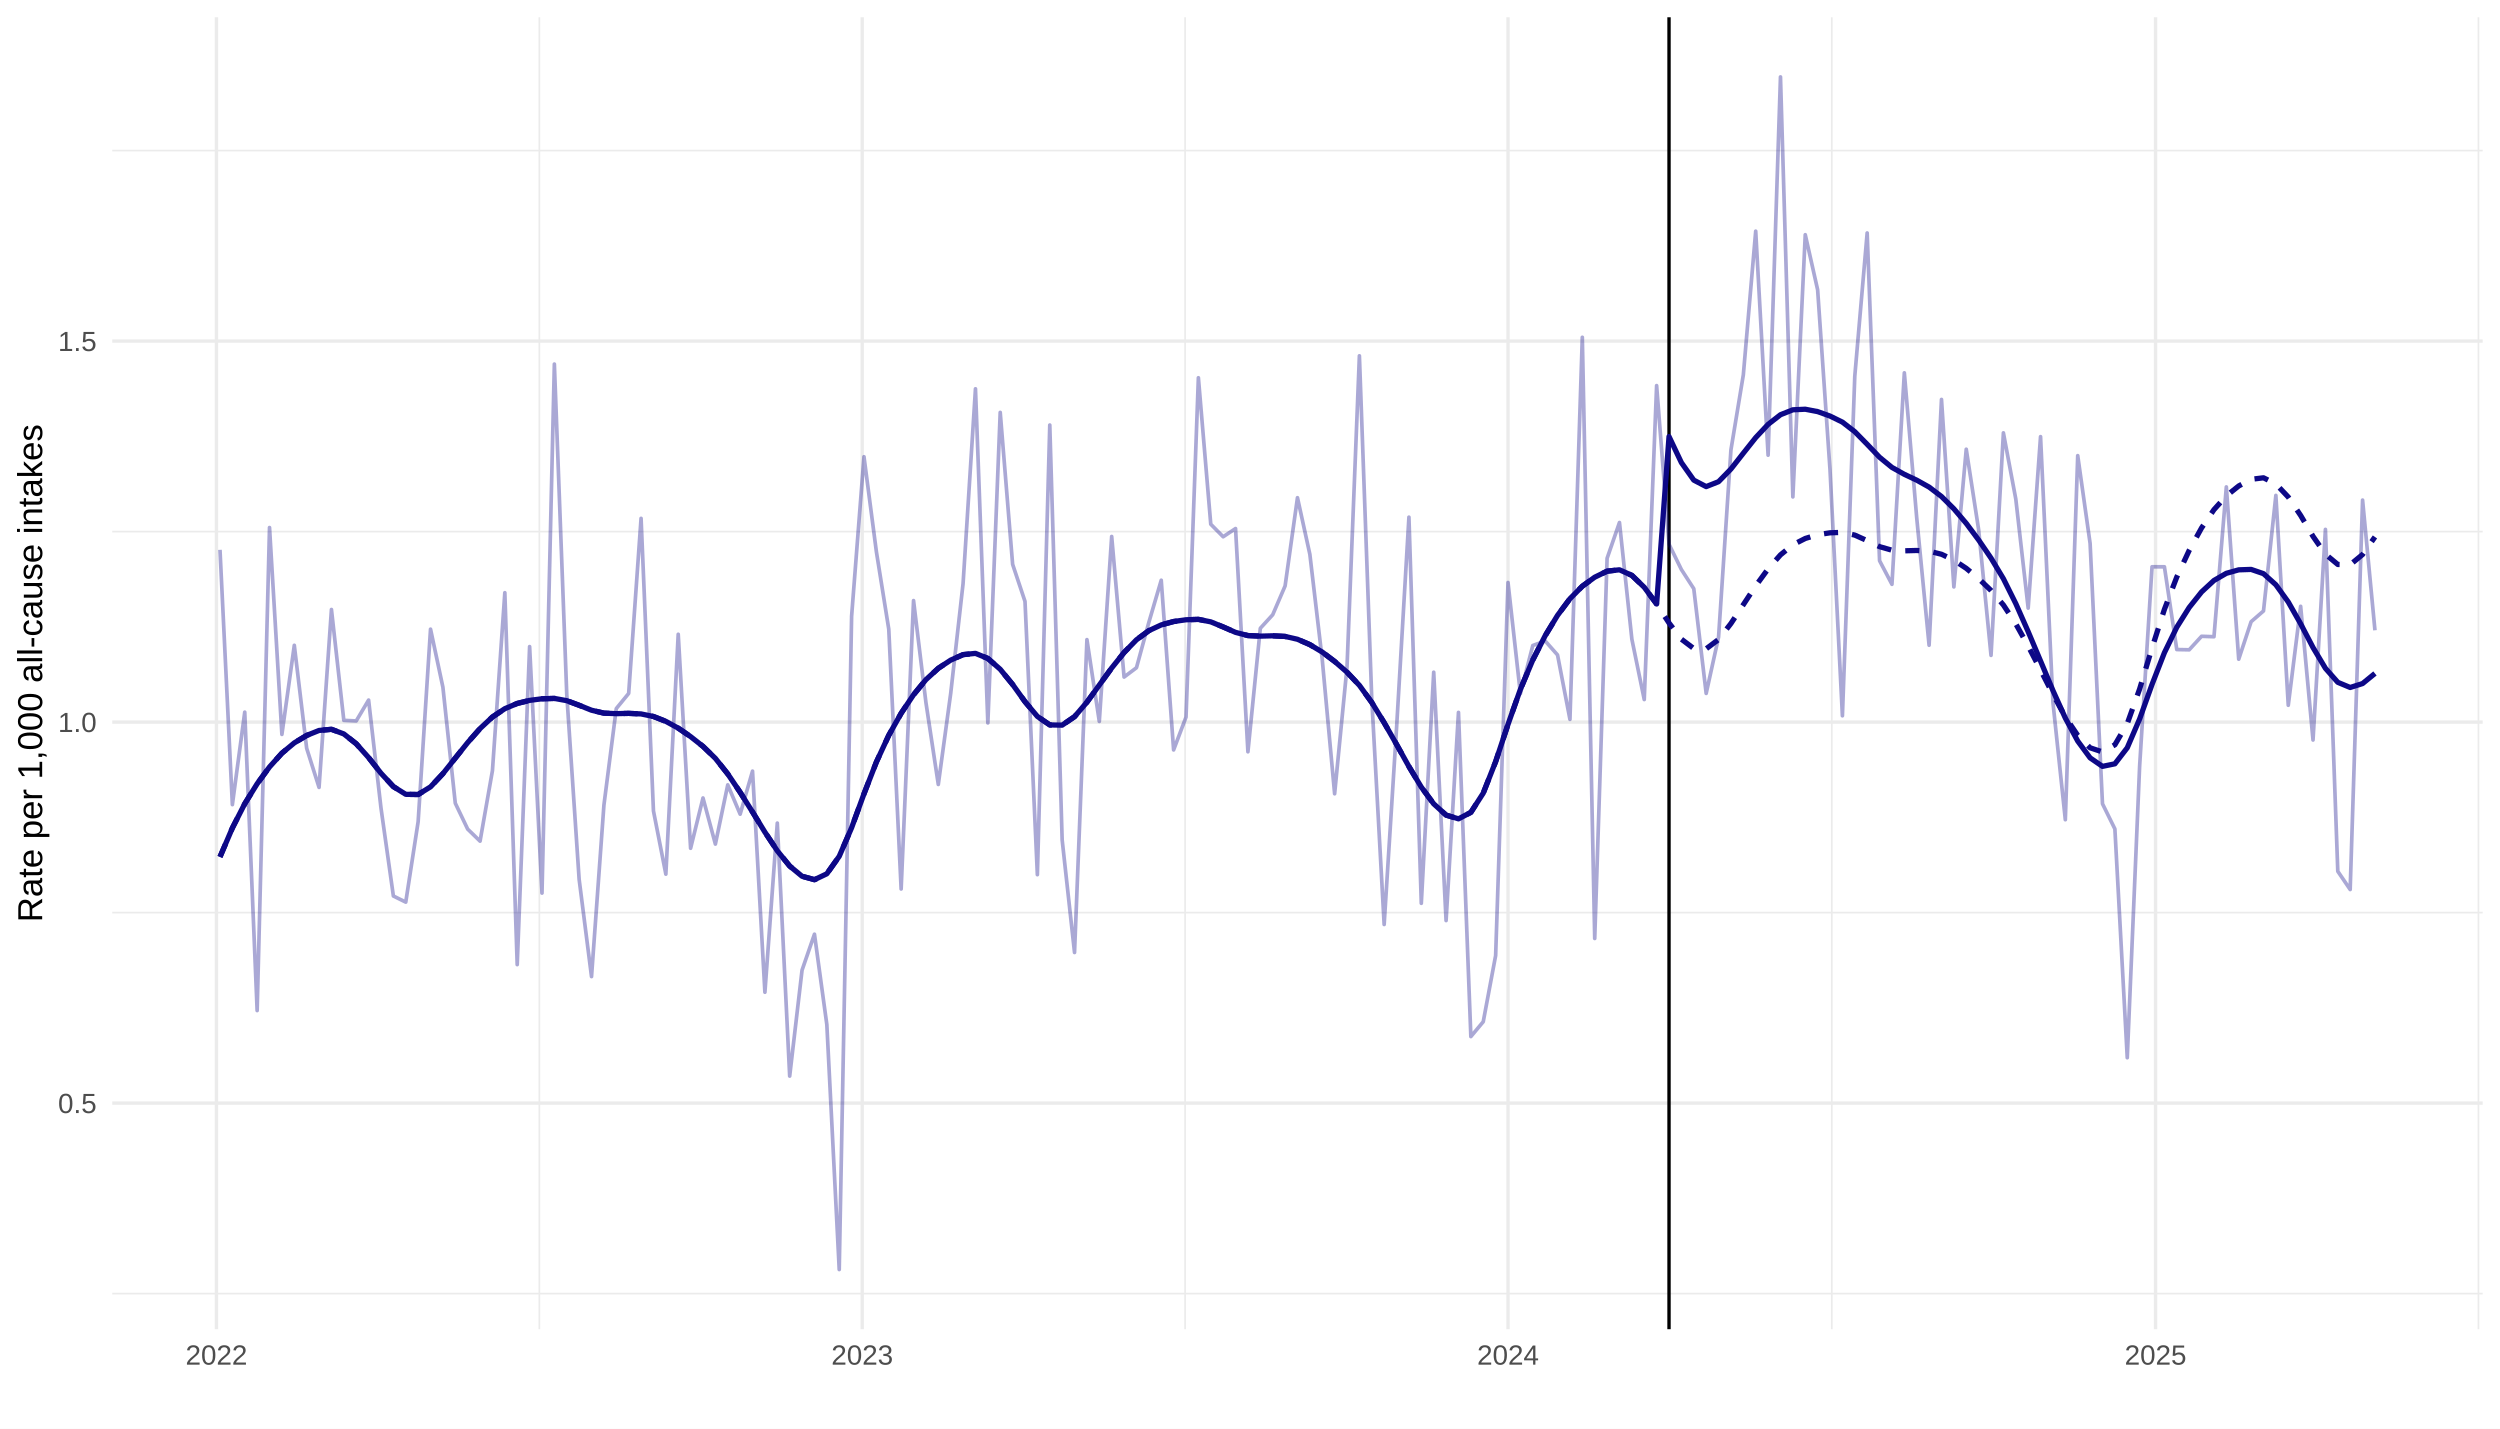
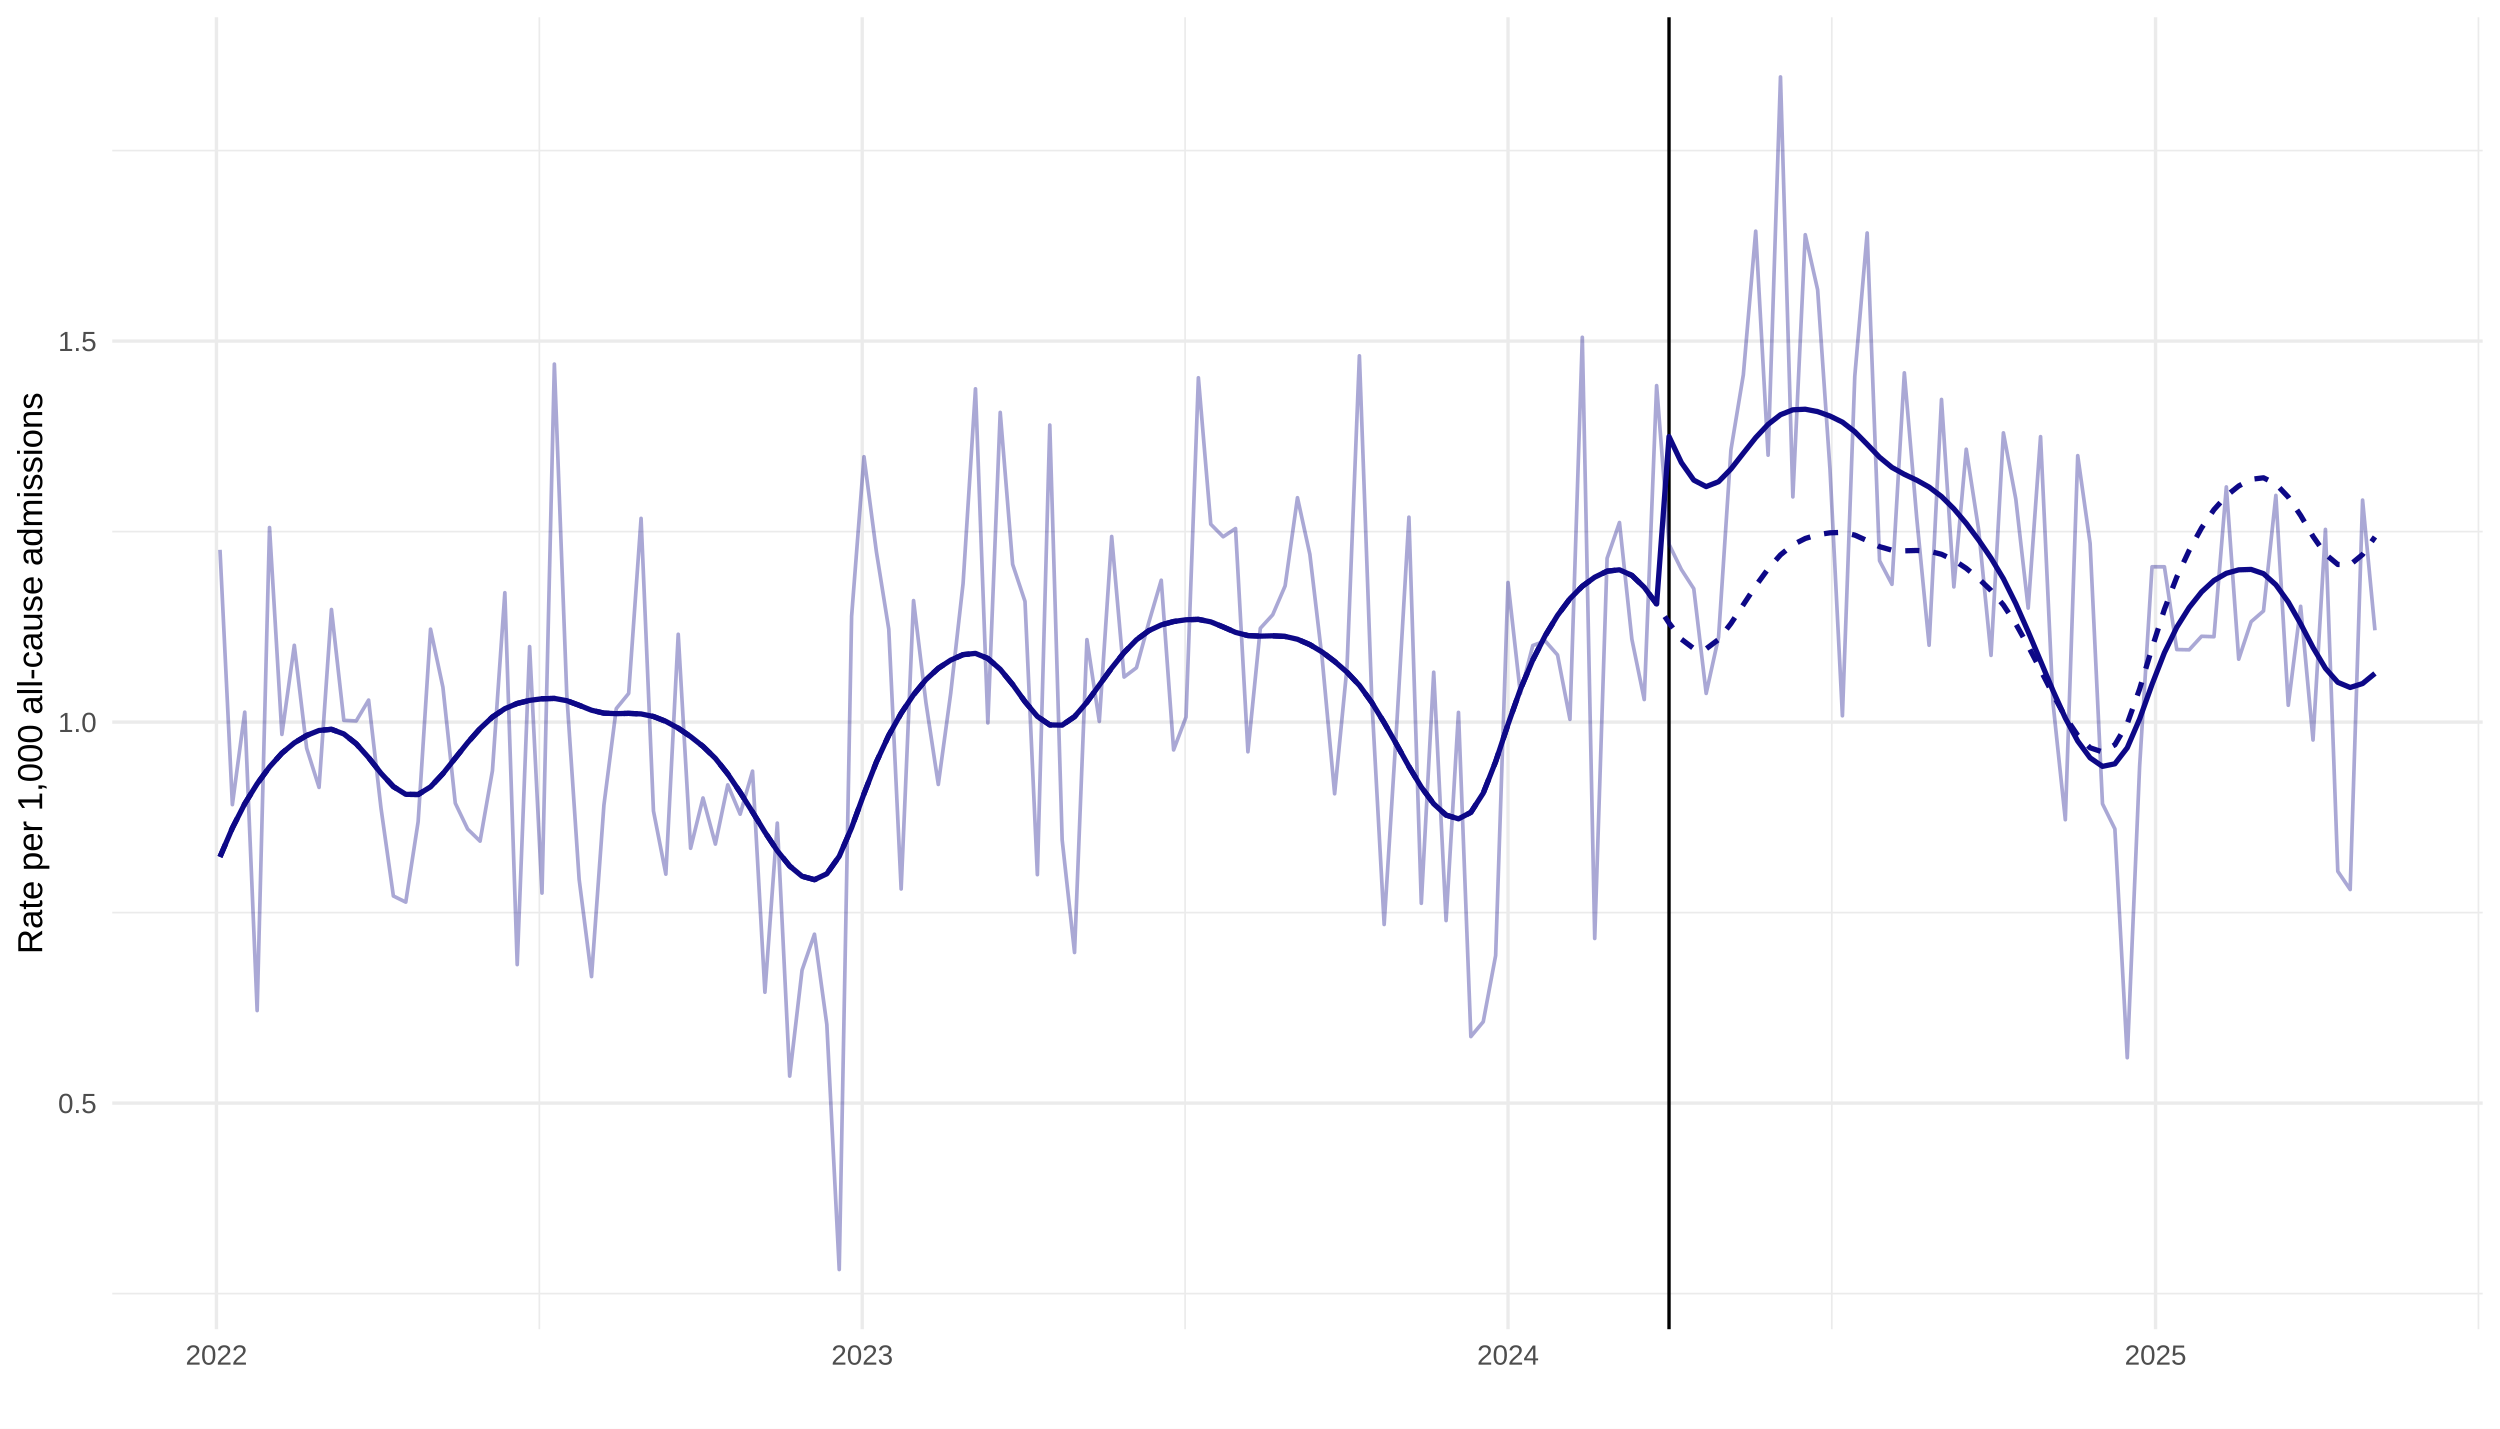
<svg xmlns="http://www.w3.org/2000/svg" width="1008.00pt" height="576.00pt" viewBox="0 0 1008.00 576.00">
  <g class="svglite">
    <defs>
      <style type="text/css">
    .svglite line, .svglite polyline, .svglite polygon, .svglite path, .svglite rect, .svglite circle {
      fill: none;
      stroke: #000000;
      stroke-linecap: round;
      stroke-linejoin: round;
      stroke-miterlimit: 10.00;
    }
    .svglite text {
      white-space: pre;
    }
    .svglite g.glyphgroup path {
      fill: inherit;
      stroke: none;
    }
  </style>
    </defs>
    <rect width="100%" height="100%" style="stroke: none; fill: #FFFFFF;" />
    <defs>
      <clipPath id="cpMC4wMHwxMDA4LjAwfDAuMDB8NTc2LjAw">
        <rect x="0.00" y="0.00" width="1008.00" height="576.00" />
      </clipPath>
    </defs>
    <g clip-path="url(#cpMC4wMHwxMDA4LjAwfDAuMDB8NTc2LjAw)">
      <rect x="0.00" y="0.00" width="1008.00" height="576.00" style="stroke-width: 1.36; stroke: none; fill: #FFFFFF;" />
    </g>
    <defs>
      <clipPath id="cpNDUuMjV8MTAwMS4wM3w2Ljk3fDUzNS45Mw==">
        <rect x="45.25" y="6.97" width="955.77" height="528.95" />
      </clipPath>
    </defs>
    <g clip-path="url(#cpNDUuMjV8MTAwMS4wM3w2Ljk3fDUzNS45Mw==)">
      <polyline points="45.25,521.58 1001.03,521.58 " style="stroke-width: 0.68; stroke: #EBEBEB; stroke-linecap: butt;" />
      <polyline points="45.25,367.96 1001.03,367.96 " style="stroke-width: 0.68; stroke: #EBEBEB; stroke-linecap: butt;" />
      <polyline points="45.25,214.34 1001.03,214.34 " style="stroke-width: 0.68; stroke: #EBEBEB; stroke-linecap: butt;" />
      <polyline points="45.25,60.71 1001.03,60.71 " style="stroke-width: 0.68; stroke: #EBEBEB; stroke-linecap: butt;" />
      <polyline points="217.46,535.93 217.46,6.97 " style="stroke-width: 0.68; stroke: #EBEBEB; stroke-linecap: butt;" />
      <polyline points="477.84,535.93 477.84,6.97 " style="stroke-width: 0.68; stroke: #EBEBEB; stroke-linecap: butt;" />
      <polyline points="738.58,535.93 738.58,6.97 " style="stroke-width: 0.68; stroke: #EBEBEB; stroke-linecap: butt;" />
      <polyline points="999.31,535.93 999.31,6.97 " style="stroke-width: 0.68; stroke: #EBEBEB; stroke-linecap: butt;" />
      <polyline points="45.25,444.77 1001.03,444.77 " style="stroke-width: 1.36; stroke: #EBEBEB; stroke-linecap: butt;" />
      <polyline points="45.25,291.15 1001.03,291.15 " style="stroke-width: 1.36; stroke: #EBEBEB; stroke-linecap: butt;" />
      <polyline points="45.25,137.52 1001.03,137.52 " style="stroke-width: 1.36; stroke: #EBEBEB; stroke-linecap: butt;" />
      <polyline points="87.27,535.93 87.27,6.97 " style="stroke-width: 1.36; stroke: #EBEBEB; stroke-linecap: butt;" />
      <polyline points="347.65,535.93 347.65,6.97 " style="stroke-width: 1.36; stroke: #EBEBEB; stroke-linecap: butt;" />
      <polyline points="608.03,535.93 608.03,6.97 " style="stroke-width: 1.36; stroke: #EBEBEB; stroke-linecap: butt;" />
      <polyline points="869.12,535.93 869.12,6.97 " style="stroke-width: 1.36; stroke: #EBEBEB; stroke-linecap: butt;" />
      <line x1="672.95" y1="535.93" x2="672.95" y2="6.97" style="stroke-width: 1.36; stroke-linecap: butt;" />
      <polyline points="88.70,221.69 93.69,324.43 98.68,287.14 103.68,407.46 108.67,212.71 113.66,296.11 118.66,260.19 123.65,301.72 128.64,317.48 133.64,245.75 138.63,290.45 143.63,290.68 148.62,282.27 153.61,325.77 158.61,361.27 163.60,363.74 168.59,331.34 173.59,253.68 178.58,277.10 183.57,323.85 188.57,334.31 193.56,339.15 198.55,310.73 203.55,238.98 208.54,388.93 213.54,260.71 218.53,360.09 223.52,146.80 228.52,280.08 233.51,354.57 238.50,393.76 243.50,324.63 248.49,285.69 253.48,279.59 258.48,209.01 263.47,326.95 268.47,352.46 273.46,255.74 278.45,342.02 283.45,321.75 288.44,340.33 293.43,316.45 298.43,328.28 303.42,310.92 308.41,400.07 313.41,331.87 318.40,433.88 323.39,391.16 328.39,376.67 333.38,413.12 338.38,511.88 343.37,248.41 348.36,184.16 353.36,222.47 358.35,253.68 363.34,358.44 368.34,242.16 373.33,283.23 378.32,316.29 383.32,279.59 388.31,235.30 393.31,156.77 398.30,291.48 403.29,166.28 408.29,227.53 413.28,242.49 418.27,352.67 423.27,171.38 428.26,338.64 433.25,384.04 438.25,257.90 443.24,290.88 448.23,216.31 453.23,272.99 458.22,269.23 463.22,250.92 468.21,233.95 473.20,302.37 478.20,289.13 483.19,152.32 488.18,211.36 493.18,216.42 498.17,213.12 503.16,303.12 508.16,253.32 513.15,247.87 518.15,236.26 523.14,200.68 528.13,223.48 533.13,265.94 538.12,320.05 543.11,269.04 548.11,143.47 553.10,281.98 558.09,372.75 563.09,293.57 568.08,208.53 573.07,364.21 578.07,271.04 583.06,371.17 588.06,287.24 593.05,417.95 598.04,411.96 603.04,385.29 608.03,234.87 613.02,279.67 618.02,260.27 623.01,258.42 628.00,264.08 633.00,290.05 637.99,136.00 642.99,378.39 647.98,225.11 652.97,210.68 657.97,257.74 662.96,282.06 667.95,155.48 672.95,219.45 677.94,229.65 682.93,237.36 687.93,279.58 692.92,256.90 697.91,181.42 702.91,151.15 707.90,93.21 712.90,183.53 717.89,31.02 722.88,200.35 727.88,94.64 732.87,116.84 737.86,189.39 742.86,288.60 747.85,151.67 752.84,93.94 757.84,226.08 762.83,235.60 767.83,150.33 772.82,208.80 777.81,260.15 782.81,161.06 787.80,236.64 792.79,181.13 797.79,213.61 802.78,264.24 807.77,174.53 812.77,201.23 817.76,245.19 822.75,176.06 827.75,283.29 832.74,330.51 837.74,183.72 842.73,219.10 847.72,324.08 852.72,334.23 857.71,426.47 862.70,308.88 867.70,228.53 872.69,228.53 877.68,261.90 882.68,262.00 887.67,256.55 892.67,256.73 897.66,196.33 902.65,265.79 907.65,250.67 912.64,246.34 917.63,199.75 922.63,284.36 927.62,244.47 932.61,298.37 937.61,213.45 942.60,351.32 947.59,358.66 952.59,201.64 957.58,254.13 " style="stroke-width: 1.49; stroke: #0D0887; stroke-opacity: 0.35; stroke-linecap: butt;" />
      <polyline points="88.70,345.51 93.69,333.85 98.68,324.07 103.68,316.02 108.67,309.23 113.66,303.69 118.66,299.53 123.65,296.53 128.64,294.52 133.64,294.06 138.63,295.92 143.63,299.88 148.62,305.45 153.61,311.77 158.61,317.16 163.60,320.27 168.59,320.35 173.59,317.26 178.58,311.94 183.57,305.67 188.57,299.41 193.56,293.75 198.55,289.09 203.55,285.74 208.54,283.63 213.54,282.39 218.53,281.75 223.52,281.60 228.52,282.51 233.51,284.37 238.50,286.36 243.50,287.54 248.49,287.75 253.48,287.63 258.48,287.86 263.47,288.89 268.47,290.85 273.46,293.58 278.45,297.00 283.45,300.94 288.44,305.77 293.43,312.05 298.43,319.46 303.42,327.40 308.41,335.52 313.41,343.05 318.40,349.19 323.39,353.31 328.39,354.69 333.38,352.31 338.38,345.26 343.37,333.73 348.36,320.07 353.36,307.24 358.35,296.47 363.34,287.60 368.34,280.13 373.33,274.04 378.32,269.46 383.32,266.16 388.31,263.95 393.31,263.44 398.30,265.48 403.29,269.85 408.29,275.98 413.28,282.93 418.27,288.86 423.27,292.29 428.26,292.38 433.25,288.97 438.25,283.12 443.24,276.22 448.23,269.33 453.23,263.10 458.22,257.97 463.22,254.28 468.21,251.96 473.20,250.60 478.20,249.89 483.19,249.73 488.18,250.73 493.18,252.78 498.17,254.97 503.16,256.26 508.16,256.49 513.15,256.36 518.15,256.61 523.14,257.75 528.13,259.91 533.13,262.91 538.12,266.68 543.11,271.02 548.11,276.33 553.10,283.24 558.09,291.39 563.09,300.14 568.08,309.07 573.07,317.36 578.07,324.11 583.06,328.65 588.06,330.16 593.05,327.55 598.04,319.79 603.04,307.10 608.03,292.07 613.02,277.94 618.02,266.10 623.01,256.33 628.00,248.11 633.00,241.41 637.99,236.36 642.99,232.73 647.98,230.30 652.97,229.74 657.97,231.99 662.96,236.79 667.95,243.53 672.95,176.03 677.94,186.53 682.93,193.59 687.93,196.20 692.92,194.22 697.91,189.11 702.91,182.72 707.90,176.44 712.90,171.10 717.89,167.22 722.88,165.23 727.88,165.00 732.87,165.96 737.86,167.75 742.86,170.20 747.85,174.06 752.84,179.14 757.84,184.37 762.83,188.46 767.83,191.25 772.82,193.60 777.81,196.39 782.81,200.19 787.80,205.15 792.79,211.03 797.79,217.73 802.78,225.03 807.77,233.34 812.77,243.38 817.76,254.68 822.75,266.52 827.75,278.44 832.74,289.52 837.74,298.80 842.73,305.57 847.72,309.00 852.72,307.97 857.71,301.50 862.70,289.88 867.70,275.95 872.69,263.16 877.68,252.90 882.68,244.94 887.67,238.67 892.67,234.04 897.66,231.16 902.65,229.76 907.65,229.59 912.64,231.30 917.63,235.78 922.63,242.73 927.62,251.52 932.61,261.09 937.61,269.46 942.60,275.11 947.59,277.19 952.59,275.61 957.58,271.53 " style="stroke-width: 2.13; stroke: #0D0887; stroke-linecap: butt;" />
      <polyline points="88.70,345.51 93.69,333.85 98.68,324.07 103.68,316.02 108.67,309.23 113.66,303.69 118.66,299.53 123.65,296.53 128.64,294.52 133.64,294.06 138.63,295.92 143.63,299.88 148.62,305.45 153.61,311.77 158.61,317.16 163.60,320.27 168.59,320.35 173.59,317.26 178.58,311.94 183.57,305.67 188.57,299.41 193.56,293.75 198.55,289.09 203.55,285.74 208.54,283.63 213.54,282.39 218.53,281.75 223.52,281.60 228.52,282.51 233.51,284.37 238.50,286.36 243.50,287.54 248.49,287.75 253.48,287.63 258.48,287.86 263.47,288.89 268.47,290.85 273.46,293.58 278.45,297.00 283.45,300.94 288.44,305.77 293.43,312.05 298.43,319.46 303.42,327.40 308.41,335.52 313.41,343.05 318.40,349.19 323.39,353.31 328.39,354.69 333.38,352.31 338.38,345.26 343.37,333.73 348.36,320.07 353.36,307.24 358.35,296.47 363.34,287.60 368.34,280.13 373.33,274.04 378.32,269.46 383.32,266.16 388.31,263.95 393.31,263.44 398.30,265.48 403.29,269.85 408.29,275.98 413.28,282.93 418.27,288.86 423.27,292.29 428.26,292.38 433.25,288.97 438.25,283.12 443.24,276.22 448.23,269.33 453.23,263.10 458.22,257.97 463.22,254.28 468.21,251.96 473.20,250.60 478.20,249.89 483.19,249.73 488.18,250.73 493.18,252.78 498.17,254.97 503.16,256.26 508.16,256.49 513.15,256.36 518.15,256.61 523.14,257.75 528.13,259.91 533.13,262.91 538.12,266.68 543.11,271.02 548.11,276.33 553.10,283.24 558.09,291.39 563.09,300.14 568.08,309.07 573.07,317.36 578.07,324.11 583.06,328.65 588.06,330.16 593.05,327.55 598.04,319.79 603.04,307.10 608.03,292.07 613.02,277.94 618.02,266.10 623.01,256.33 628.00,248.11 633.00,241.41 637.99,236.36 642.99,232.73 647.98,230.30 652.97,229.74 657.97,231.99 662.96,236.79 667.95,243.53 672.95,251.19 677.94,257.72 682.93,261.49 687.93,261.59 692.92,257.84 697.91,251.40 702.91,243.81 707.90,236.22 712.90,229.37 717.89,223.72 722.88,219.66 727.88,217.11 732.87,215.60 737.86,214.83 742.86,214.65 747.85,215.75 752.84,218.00 757.84,220.41 762.83,221.84 767.83,222.09 772.82,221.95 777.81,222.23 782.81,223.48 787.80,225.85 792.79,229.15 797.79,233.30 802.78,238.08 807.77,243.93 812.77,251.54 817.76,260.50 822.75,270.13 827.75,279.96 832.74,289.08 837.74,296.52 842.73,301.51 847.72,303.18 852.72,300.30 857.71,291.76 862.70,277.79 867.70,261.25 872.69,245.70 877.68,232.66 882.68,221.92 887.67,212.86 892.67,205.49 897.66,199.94 902.65,195.94 907.65,193.26 912.64,192.65 917.63,195.12 922.63,200.41 927.62,207.83 932.61,216.26 937.61,223.44 942.60,227.59 947.59,227.70 952.59,223.58 957.58,216.49 " style="stroke-width: 2.13; stroke: #0D0887; stroke-dasharray: 5.69,5.69; stroke-linecap: butt;" />
    </g>
    <g clip-path="url(#cpMC4wMHwxMDA4LjAwfDAuMDB8NTc2LjAw)">
      <text x="38.97" y="448.78" text-anchor="end" style="font-size: 11.20px;fill: #4D4D4D; font-family: &quot;Arial&quot;;" textLength="15.55px" lengthAdjust="spacingAndGlyphs">0.5</text>
      <text x="38.97" y="295.15" text-anchor="end" style="font-size: 11.20px;fill: #4D4D4D; font-family: &quot;Arial&quot;;" textLength="15.55px" lengthAdjust="spacingAndGlyphs">1.0</text>
      <text x="38.97" y="141.53" text-anchor="end" style="font-size: 11.20px;fill: #4D4D4D; font-family: &quot;Arial&quot;;" textLength="15.55px" lengthAdjust="spacingAndGlyphs">1.5</text>
      <text x="87.27" y="550.22" text-anchor="middle" style="font-size: 11.20px;fill: #4D4D4D; font-family: &quot;Arial&quot;;" textLength="24.88px" lengthAdjust="spacingAndGlyphs">2022</text>
      <text x="347.65" y="550.22" text-anchor="middle" style="font-size: 11.20px;fill: #4D4D4D; font-family: &quot;Arial&quot;;" textLength="24.88px" lengthAdjust="spacingAndGlyphs">2023</text>
      <text x="608.03" y="550.22" text-anchor="middle" style="font-size: 11.20px;fill: #4D4D4D; font-family: &quot;Arial&quot;;" textLength="24.88px" lengthAdjust="spacingAndGlyphs">2024</text>
      <text x="869.12" y="550.22" text-anchor="middle" style="font-size: 11.20px;fill: #4D4D4D; font-family: &quot;Arial&quot;;" textLength="24.88px" lengthAdjust="spacingAndGlyphs">2025</text>
-       <text transform="translate(17.00,271.45) rotate(-90)" text-anchor="middle" style="font-size: 14.00px; font-family: &quot;Arial&quot;;" textLength="200.70px" lengthAdjust="spacingAndGlyphs">Rate per 1,000 all-cause intakes</text>
+       <text transform="translate(17.00,271.45) rotate(-90)" text-anchor="middle" style="font-size: 14.00px; font-family: &quot;Arial&quot;;" textLength="226.36px" lengthAdjust="spacingAndGlyphs">Rate per 1,000 all-cause admissions</text>
    </g>
  </g>
</svg>
